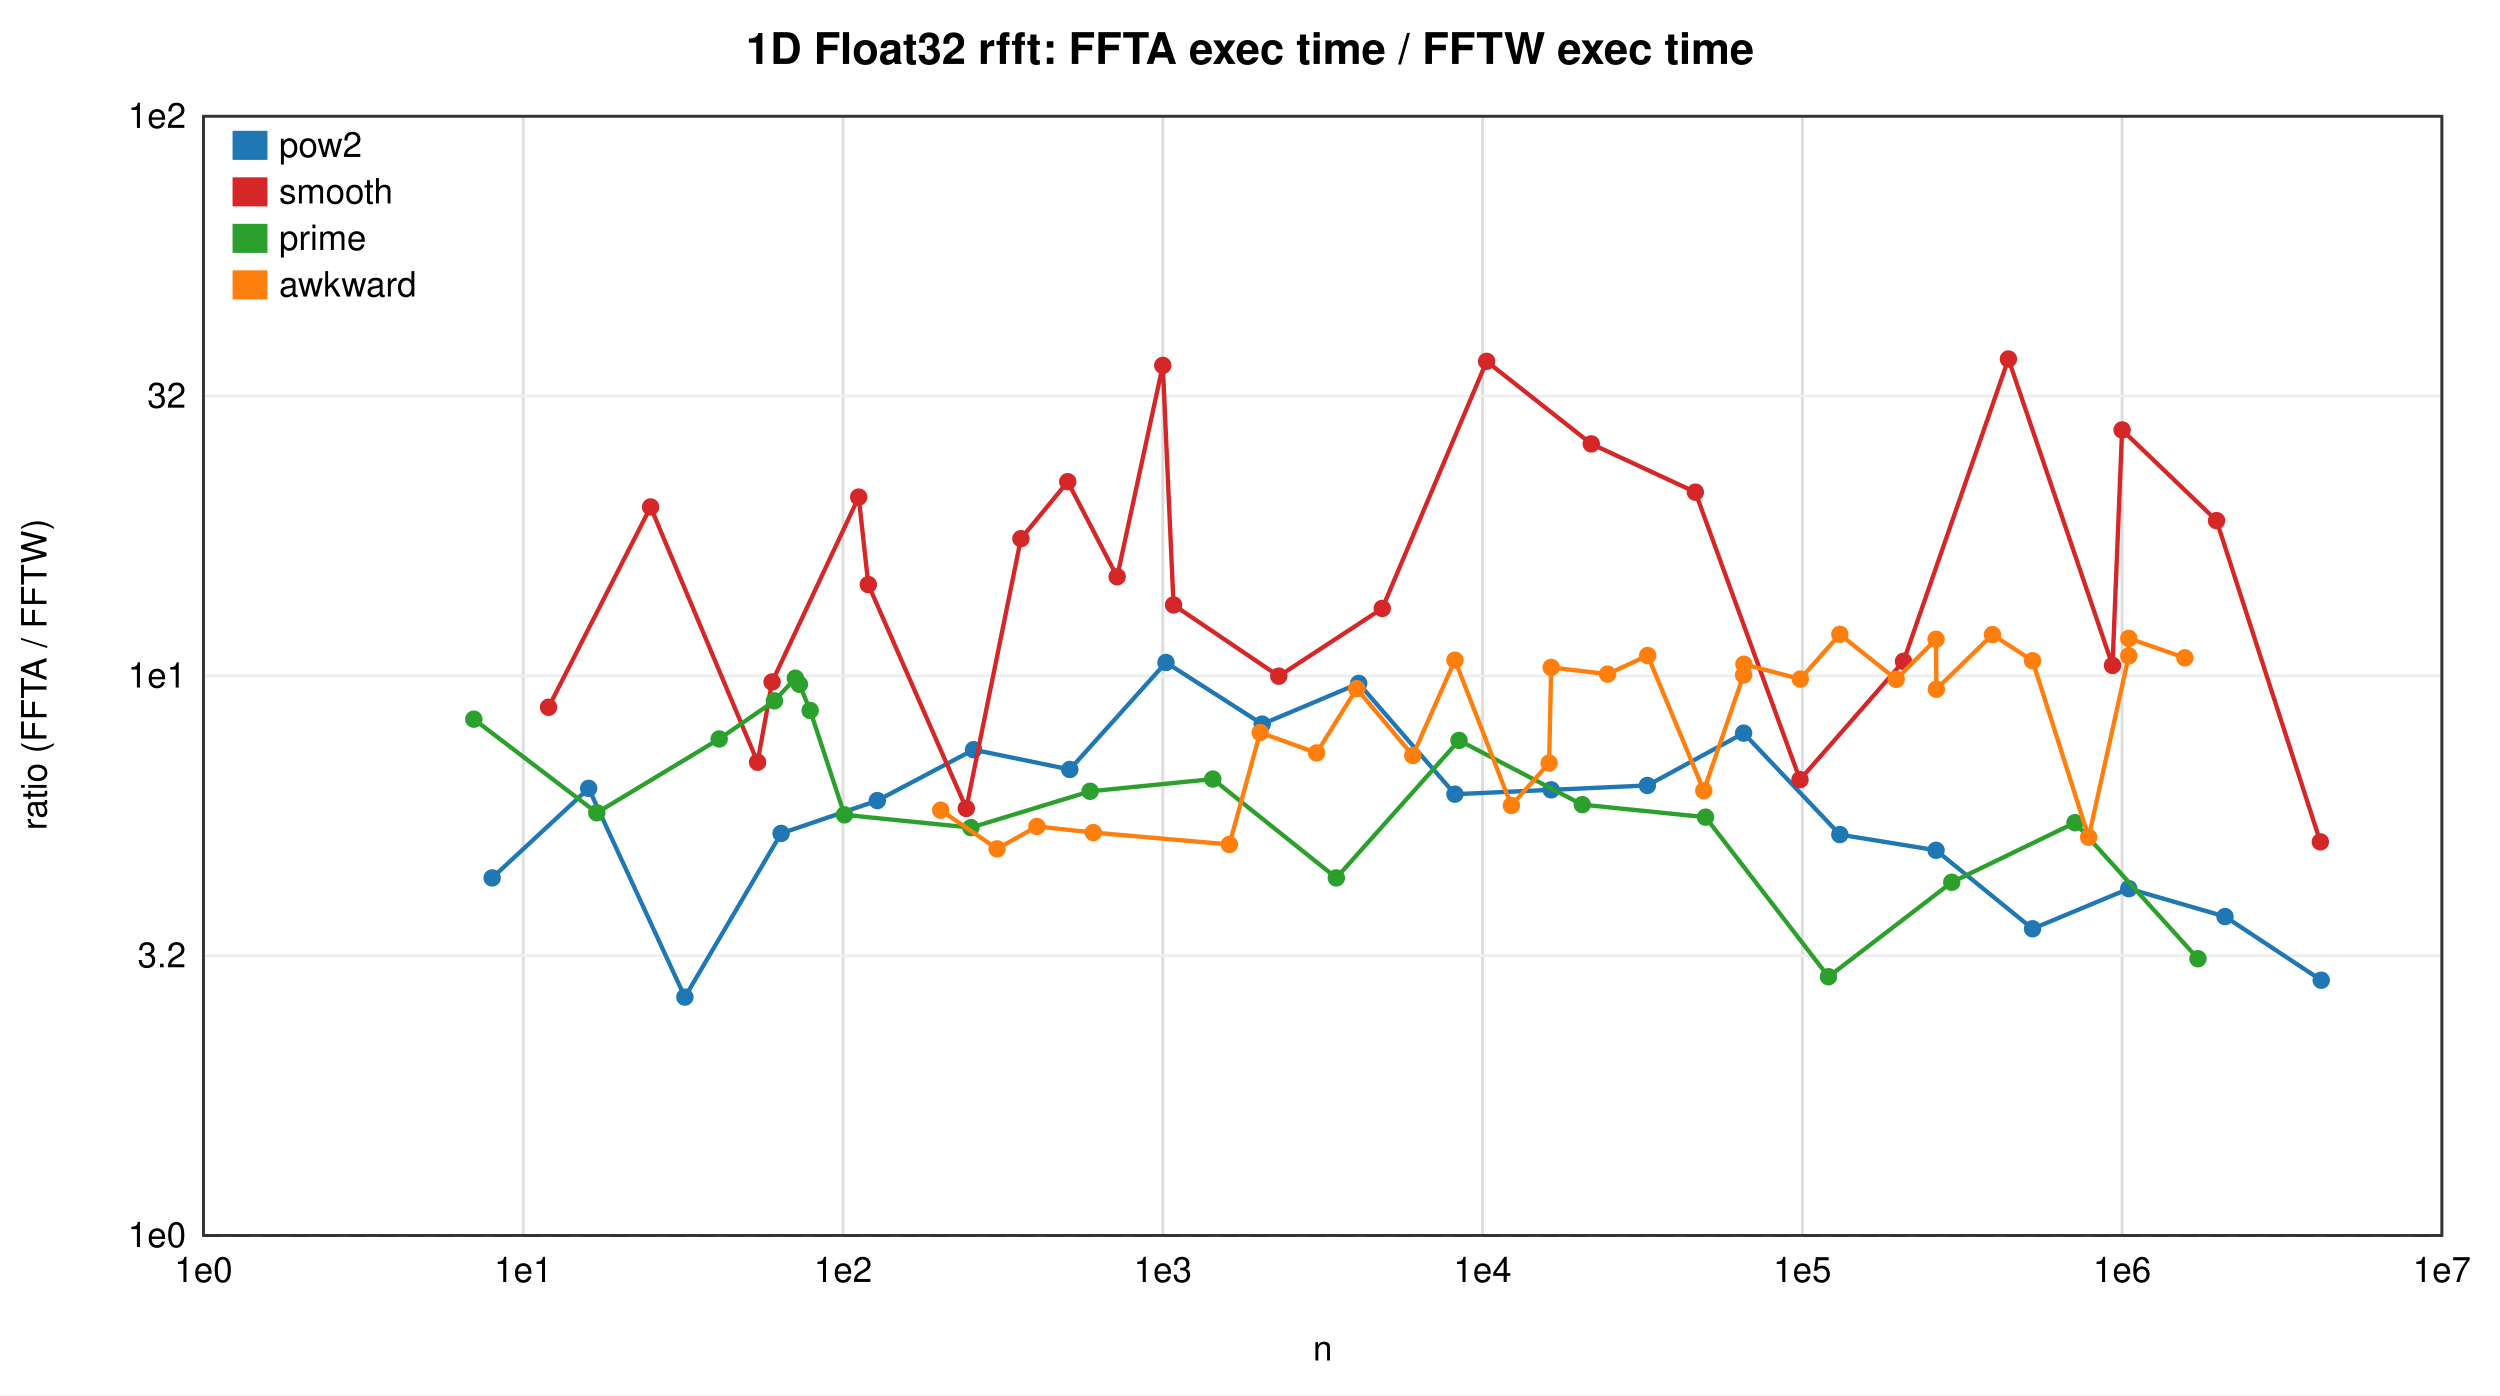
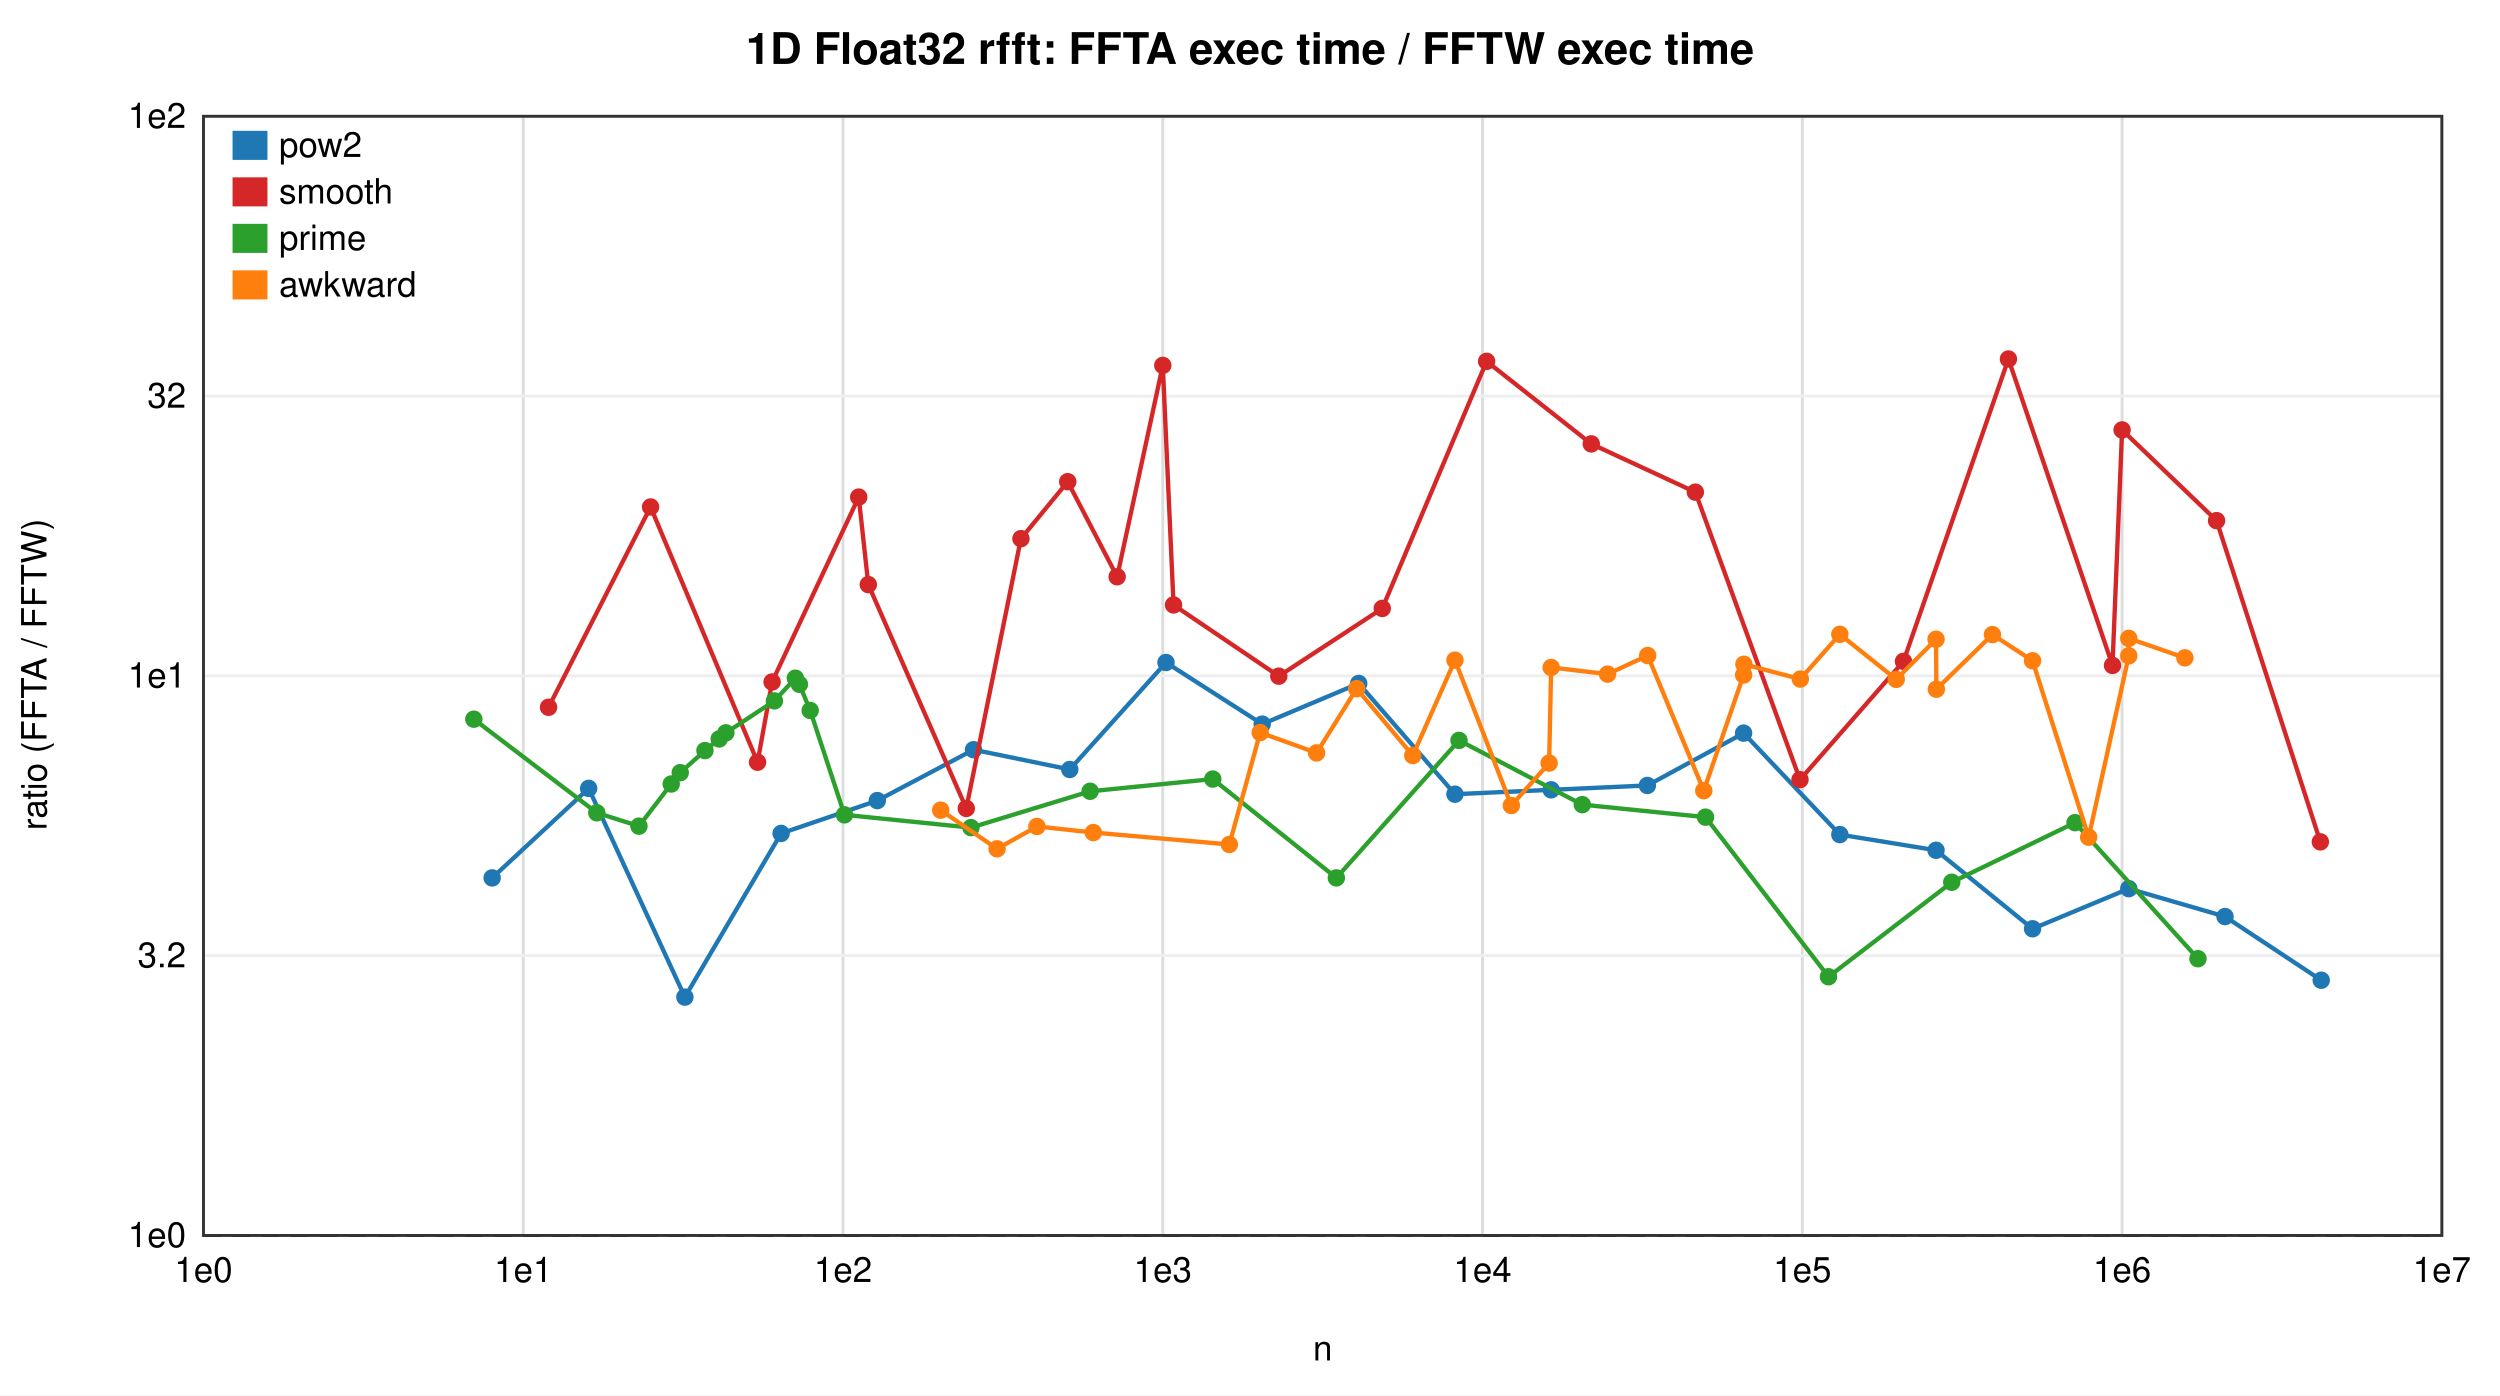
<svg xmlns="http://www.w3.org/2000/svg" width="860" height="480" viewBox="0 0 860 480" font-family="Helvetica, Arial, sans-serif" font-size="12">
  <rect width="100%" height="100%" fill="white" />
  <text x="430" y="22" text-anchor="middle" font-size="15" font-weight="bold">1D Float32 rfft: FFTA exec time / FFTW exec time</text>
  <line x1="70.0" y1="40" x2="70.0" y2="425" stroke="#ddd" />
  <text x="70.0" y="441" text-anchor="middle">1e0</text>
  <line x1="180.0" y1="40" x2="180.0" y2="425" stroke="#ddd" />
  <text x="180.0" y="441" text-anchor="middle">1e1</text>
  <line x1="290.0" y1="40" x2="290.0" y2="425" stroke="#ddd" />
  <text x="290.0" y="441" text-anchor="middle">1e2</text>
  <line x1="400.0" y1="40" x2="400.0" y2="425" stroke="#ddd" />
  <text x="400.0" y="441" text-anchor="middle">1e3</text>
  <line x1="510.0" y1="40" x2="510.0" y2="425" stroke="#ddd" />
  <text x="510.0" y="441" text-anchor="middle">1e4</text>
  <line x1="620.0" y1="40" x2="620.0" y2="425" stroke="#ddd" />
  <text x="620.0" y="441" text-anchor="middle">1e5</text>
  <line x1="730.0" y1="40" x2="730.0" y2="425" stroke="#ddd" />
  <text x="730.0" y="441" text-anchor="middle">1e6</text>
  <line x1="840.0" y1="40" x2="840.0" y2="425" stroke="#ddd" />
  <text x="840.0" y="441" text-anchor="middle">1e7</text>
  <line x1="70" y1="425.0" x2="840" y2="425.0" stroke="#eee" />
  <text x="64" y="429.0" text-anchor="end">1e0</text>
  <line x1="70" y1="328.75" x2="840" y2="328.75" stroke="#eee" />
  <text x="64" y="332.75" text-anchor="end">3.2</text>
  <line x1="70" y1="232.5" x2="840" y2="232.5" stroke="#eee" />
  <text x="64" y="236.5" text-anchor="end">1e1</text>
  <line x1="70" y1="136.25" x2="840" y2="136.25" stroke="#eee" />
  <text x="64" y="140.25" text-anchor="end">32</text>
  <line x1="70" y1="40.0" x2="840" y2="40.0" stroke="#eee" />
  <text x="64" y="44.0" text-anchor="end">1e2</text>
  <line x1="70" y1="425.0" x2="840" y2="425.0" stroke="#000" stroke-dasharray="6,4" />
  <rect x="70" y="40" width="770" height="385" fill="none" stroke="#333" />
  <text x="455" y="468" text-anchor="middle">n</text>
  <text transform="translate(16,232) rotate(-90)" text-anchor="middle">ratio (FFTA / FFTW)</text>
  <polyline fill="none" stroke="#1f77b4" stroke-width="1.5" points="169.3,302.0 202.5,271.2 235.6,343.0 268.7,286.7 301.8,275.4 334.9,257.9 368.0,264.7 401.1,227.9 434.2,249.1 467.4,235.1 500.5,273.2 533.6,271.7 566.7,270.2 599.8,252.2 632.9,287.1 666.0,292.5 699.2,319.5 732.3,305.7 765.4,315.3 798.5,337.2" />
  <circle cx="169.3" cy="302.0" r="3" fill="#1f77b4" />
  <circle cx="202.5" cy="271.2" r="3" fill="#1f77b4" />
  <circle cx="235.6" cy="343.0" r="3" fill="#1f77b4" />
  <circle cx="268.7" cy="286.7" r="3" fill="#1f77b4" />
  <circle cx="301.8" cy="275.4" r="3" fill="#1f77b4" />
  <circle cx="334.9" cy="257.9" r="3" fill="#1f77b4" />
  <circle cx="368.0" cy="264.7" r="3" fill="#1f77b4" />
  <circle cx="401.1" cy="227.9" r="3" fill="#1f77b4" />
  <circle cx="434.2" cy="249.1" r="3" fill="#1f77b4" />
  <circle cx="467.4" cy="235.1" r="3" fill="#1f77b4" />
  <circle cx="500.5" cy="273.2" r="3" fill="#1f77b4" />
  <circle cx="533.6" cy="271.7" r="3" fill="#1f77b4" />
  <circle cx="566.7" cy="270.2" r="3" fill="#1f77b4" />
  <circle cx="599.8" cy="252.2" r="3" fill="#1f77b4" />
  <circle cx="632.9" cy="287.1" r="3" fill="#1f77b4" />
  <circle cx="666.0" cy="292.5" r="3" fill="#1f77b4" />
  <circle cx="699.2" cy="319.5" r="3" fill="#1f77b4" />
  <circle cx="732.3" cy="305.7" r="3" fill="#1f77b4" />
  <circle cx="765.4" cy="315.3" r="3" fill="#1f77b4" />
  <circle cx="798.5" cy="337.2" r="3" fill="#1f77b4" />
  <rect x="80" y="45" width="12" height="10" fill="#1f77b4" />
  <text x="96" y="54">pow2</text>
  <polyline fill="none" stroke="#d62728" stroke-width="1.5" points="188.7,243.3 223.8,174.4 260.6,262.2 265.6,234.6 295.4,171.0 298.7,201.1 332.4,278.1 351.2,185.3 367.3,165.7 384.3,198.4 400.0,125.7 403.7,208.1 439.9,232.6 475.5,209.3 511.4,124.3 547.4,152.7 583.2,169.3 619.2,268.2 654.8,227.5 690.9,123.5 726.7,228.9 730.0,147.9 762.5,179.1 798.2,289.6" />
  <circle cx="188.7" cy="243.3" r="3" fill="#d62728" />
  <circle cx="223.8" cy="174.4" r="3" fill="#d62728" />
  <circle cx="260.6" cy="262.2" r="3" fill="#d62728" />
  <circle cx="265.6" cy="234.6" r="3" fill="#d62728" />
  <circle cx="295.4" cy="171.0" r="3" fill="#d62728" />
  <circle cx="298.7" cy="201.1" r="3" fill="#d62728" />
  <circle cx="332.4" cy="278.1" r="3" fill="#d62728" />
  <circle cx="351.2" cy="185.3" r="3" fill="#d62728" />
  <circle cx="367.3" cy="165.7" r="3" fill="#d62728" />
  <circle cx="384.3" cy="198.4" r="3" fill="#d62728" />
  <circle cx="400.0" cy="125.7" r="3" fill="#d62728" />
  <circle cx="403.7" cy="208.1" r="3" fill="#d62728" />
  <circle cx="439.9" cy="232.6" r="3" fill="#d62728" />
  <circle cx="475.5" cy="209.3" r="3" fill="#d62728" />
  <circle cx="511.4" cy="124.3" r="3" fill="#d62728" />
  <circle cx="547.4" cy="152.7" r="3" fill="#d62728" />
  <circle cx="583.2" cy="169.3" r="3" fill="#d62728" />
  <circle cx="619.2" cy="268.2" r="3" fill="#d62728" />
  <circle cx="654.8" cy="227.5" r="3" fill="#d62728" />
  <circle cx="690.9" cy="123.5" r="3" fill="#d62728" />
  <circle cx="726.7" cy="228.9" r="3" fill="#d62728" />
  <circle cx="730.0" cy="147.9" r="3" fill="#d62728" />
  <circle cx="762.5" cy="179.1" r="3" fill="#d62728" />
  <circle cx="798.2" cy="289.6" r="3" fill="#d62728" />
  <rect x="80" y="61" width="12" height="10" fill="#d62728" />
  <text x="96" y="70">smooth</text>
-   <polyline fill="none" stroke="#2ca02c" stroke-width="1.5" points="163.0,247.4 205.3,279.6 247.4,254.2 266.4,241.1 273.6,233.3 275.0,235.4 278.7,244.4 290.5,280.3 334.0,284.7 375.0,272.2 417.2,268.0 459.7,302.0 501.9,254.7 544.3,276.8 586.7,281.1 629.0,336.0 671.4,303.5 713.8,283.0 756.1,329.8" />
+   <polyline fill="none" stroke="#2ca02c" stroke-width="1.5" points="163.0,247.4 205.3,279.6 219.8,284.2 230.9,269.7 234.0,265.8 242.5,258.2 247.4,254.2 249.7,252.1 266.4,241.1 273.6,233.3 275.0,235.4 278.7,244.4 290.5,280.3 334.0,284.7 375.0,272.2 417.2,268.0 459.7,302.0 501.9,254.7 544.3,276.8 586.7,281.1 629.0,336.0 671.4,303.5 713.8,283.0 756.1,329.8" />
  <circle cx="163.0" cy="247.4" r="3" fill="#2ca02c" />
  <circle cx="205.3" cy="279.6" r="3" fill="#2ca02c" />
+   <circle cx="219.8" cy="284.2" r="3" fill="#2ca02c" />
+   <circle cx="230.9" cy="269.7" r="3" fill="#2ca02c" />
+   <circle cx="234.0" cy="265.8" r="3" fill="#2ca02c" />
+   <circle cx="242.5" cy="258.2" r="3" fill="#2ca02c" />
  <circle cx="247.4" cy="254.2" r="3" fill="#2ca02c" />
+   <circle cx="249.7" cy="252.1" r="3" fill="#2ca02c" />
  <circle cx="266.4" cy="241.1" r="3" fill="#2ca02c" />
  <circle cx="273.6" cy="233.3" r="3" fill="#2ca02c" />
  <circle cx="275.0" cy="235.4" r="3" fill="#2ca02c" />
  <circle cx="278.7" cy="244.4" r="3" fill="#2ca02c" />
  <circle cx="290.5" cy="280.3" r="3" fill="#2ca02c" />
  <circle cx="334.0" cy="284.7" r="3" fill="#2ca02c" />
  <circle cx="375.0" cy="272.2" r="3" fill="#2ca02c" />
  <circle cx="417.2" cy="268.0" r="3" fill="#2ca02c" />
  <circle cx="459.7" cy="302.0" r="3" fill="#2ca02c" />
  <circle cx="501.9" cy="254.7" r="3" fill="#2ca02c" />
  <circle cx="544.3" cy="276.8" r="3" fill="#2ca02c" />
  <circle cx="586.7" cy="281.1" r="3" fill="#2ca02c" />
  <circle cx="629.0" cy="336.0" r="3" fill="#2ca02c" />
  <circle cx="671.4" cy="303.5" r="3" fill="#2ca02c" />
  <circle cx="713.8" cy="283.0" r="3" fill="#2ca02c" />
  <circle cx="756.1" cy="329.8" r="3" fill="#2ca02c" />
  <rect x="80" y="77" width="12" height="10" fill="#2ca02c" />
  <text x="96" y="86">prime</text>
  <polyline fill="none" stroke="#ff7f0e" stroke-width="1.5" points="323.6,278.7 343.0,292.0 356.7,284.3 376.1,286.4 422.9,290.5 433.5,252.0 452.9,259.0 466.7,236.9 486.0,259.9 500.5,227.1 519.9,277.1 532.9,262.5 533.6,229.6 553.0,231.9 566.8,225.5 586.1,272.0 599.8,232.2 599.9,228.5 619.3,233.6 632.9,218.2 652.3,233.7 666.0,219.9 666.1,237.1 685.4,218.3 699.2,227.3 718.5,288.0 732.3,225.6 732.3,219.6 751.6,226.3" />
  <circle cx="323.6" cy="278.7" r="3" fill="#ff7f0e" />
  <circle cx="343.0" cy="292.0" r="3" fill="#ff7f0e" />
  <circle cx="356.7" cy="284.3" r="3" fill="#ff7f0e" />
  <circle cx="376.1" cy="286.4" r="3" fill="#ff7f0e" />
  <circle cx="422.9" cy="290.5" r="3" fill="#ff7f0e" />
  <circle cx="433.5" cy="252.0" r="3" fill="#ff7f0e" />
  <circle cx="452.9" cy="259.0" r="3" fill="#ff7f0e" />
  <circle cx="466.7" cy="236.9" r="3" fill="#ff7f0e" />
  <circle cx="486.0" cy="259.9" r="3" fill="#ff7f0e" />
  <circle cx="500.5" cy="227.1" r="3" fill="#ff7f0e" />
  <circle cx="519.9" cy="277.1" r="3" fill="#ff7f0e" />
  <circle cx="532.9" cy="262.5" r="3" fill="#ff7f0e" />
  <circle cx="533.6" cy="229.6" r="3" fill="#ff7f0e" />
  <circle cx="553.0" cy="231.9" r="3" fill="#ff7f0e" />
  <circle cx="566.8" cy="225.5" r="3" fill="#ff7f0e" />
  <circle cx="586.1" cy="272.0" r="3" fill="#ff7f0e" />
  <circle cx="599.8" cy="232.2" r="3" fill="#ff7f0e" />
  <circle cx="599.9" cy="228.5" r="3" fill="#ff7f0e" />
  <circle cx="619.3" cy="233.6" r="3" fill="#ff7f0e" />
  <circle cx="632.9" cy="218.2" r="3" fill="#ff7f0e" />
  <circle cx="652.3" cy="233.7" r="3" fill="#ff7f0e" />
  <circle cx="666.0" cy="219.9" r="3" fill="#ff7f0e" />
  <circle cx="666.1" cy="237.1" r="3" fill="#ff7f0e" />
  <circle cx="685.4" cy="218.3" r="3" fill="#ff7f0e" />
  <circle cx="699.2" cy="227.3" r="3" fill="#ff7f0e" />
  <circle cx="718.5" cy="288.0" r="3" fill="#ff7f0e" />
  <circle cx="732.3" cy="225.6" r="3" fill="#ff7f0e" />
  <circle cx="732.3" cy="219.6" r="3" fill="#ff7f0e" />
  <circle cx="751.6" cy="226.3" r="3" fill="#ff7f0e" />
  <rect x="80" y="93" width="12" height="10" fill="#ff7f0e" />
  <text x="96" y="102">awkward</text>
</svg>
